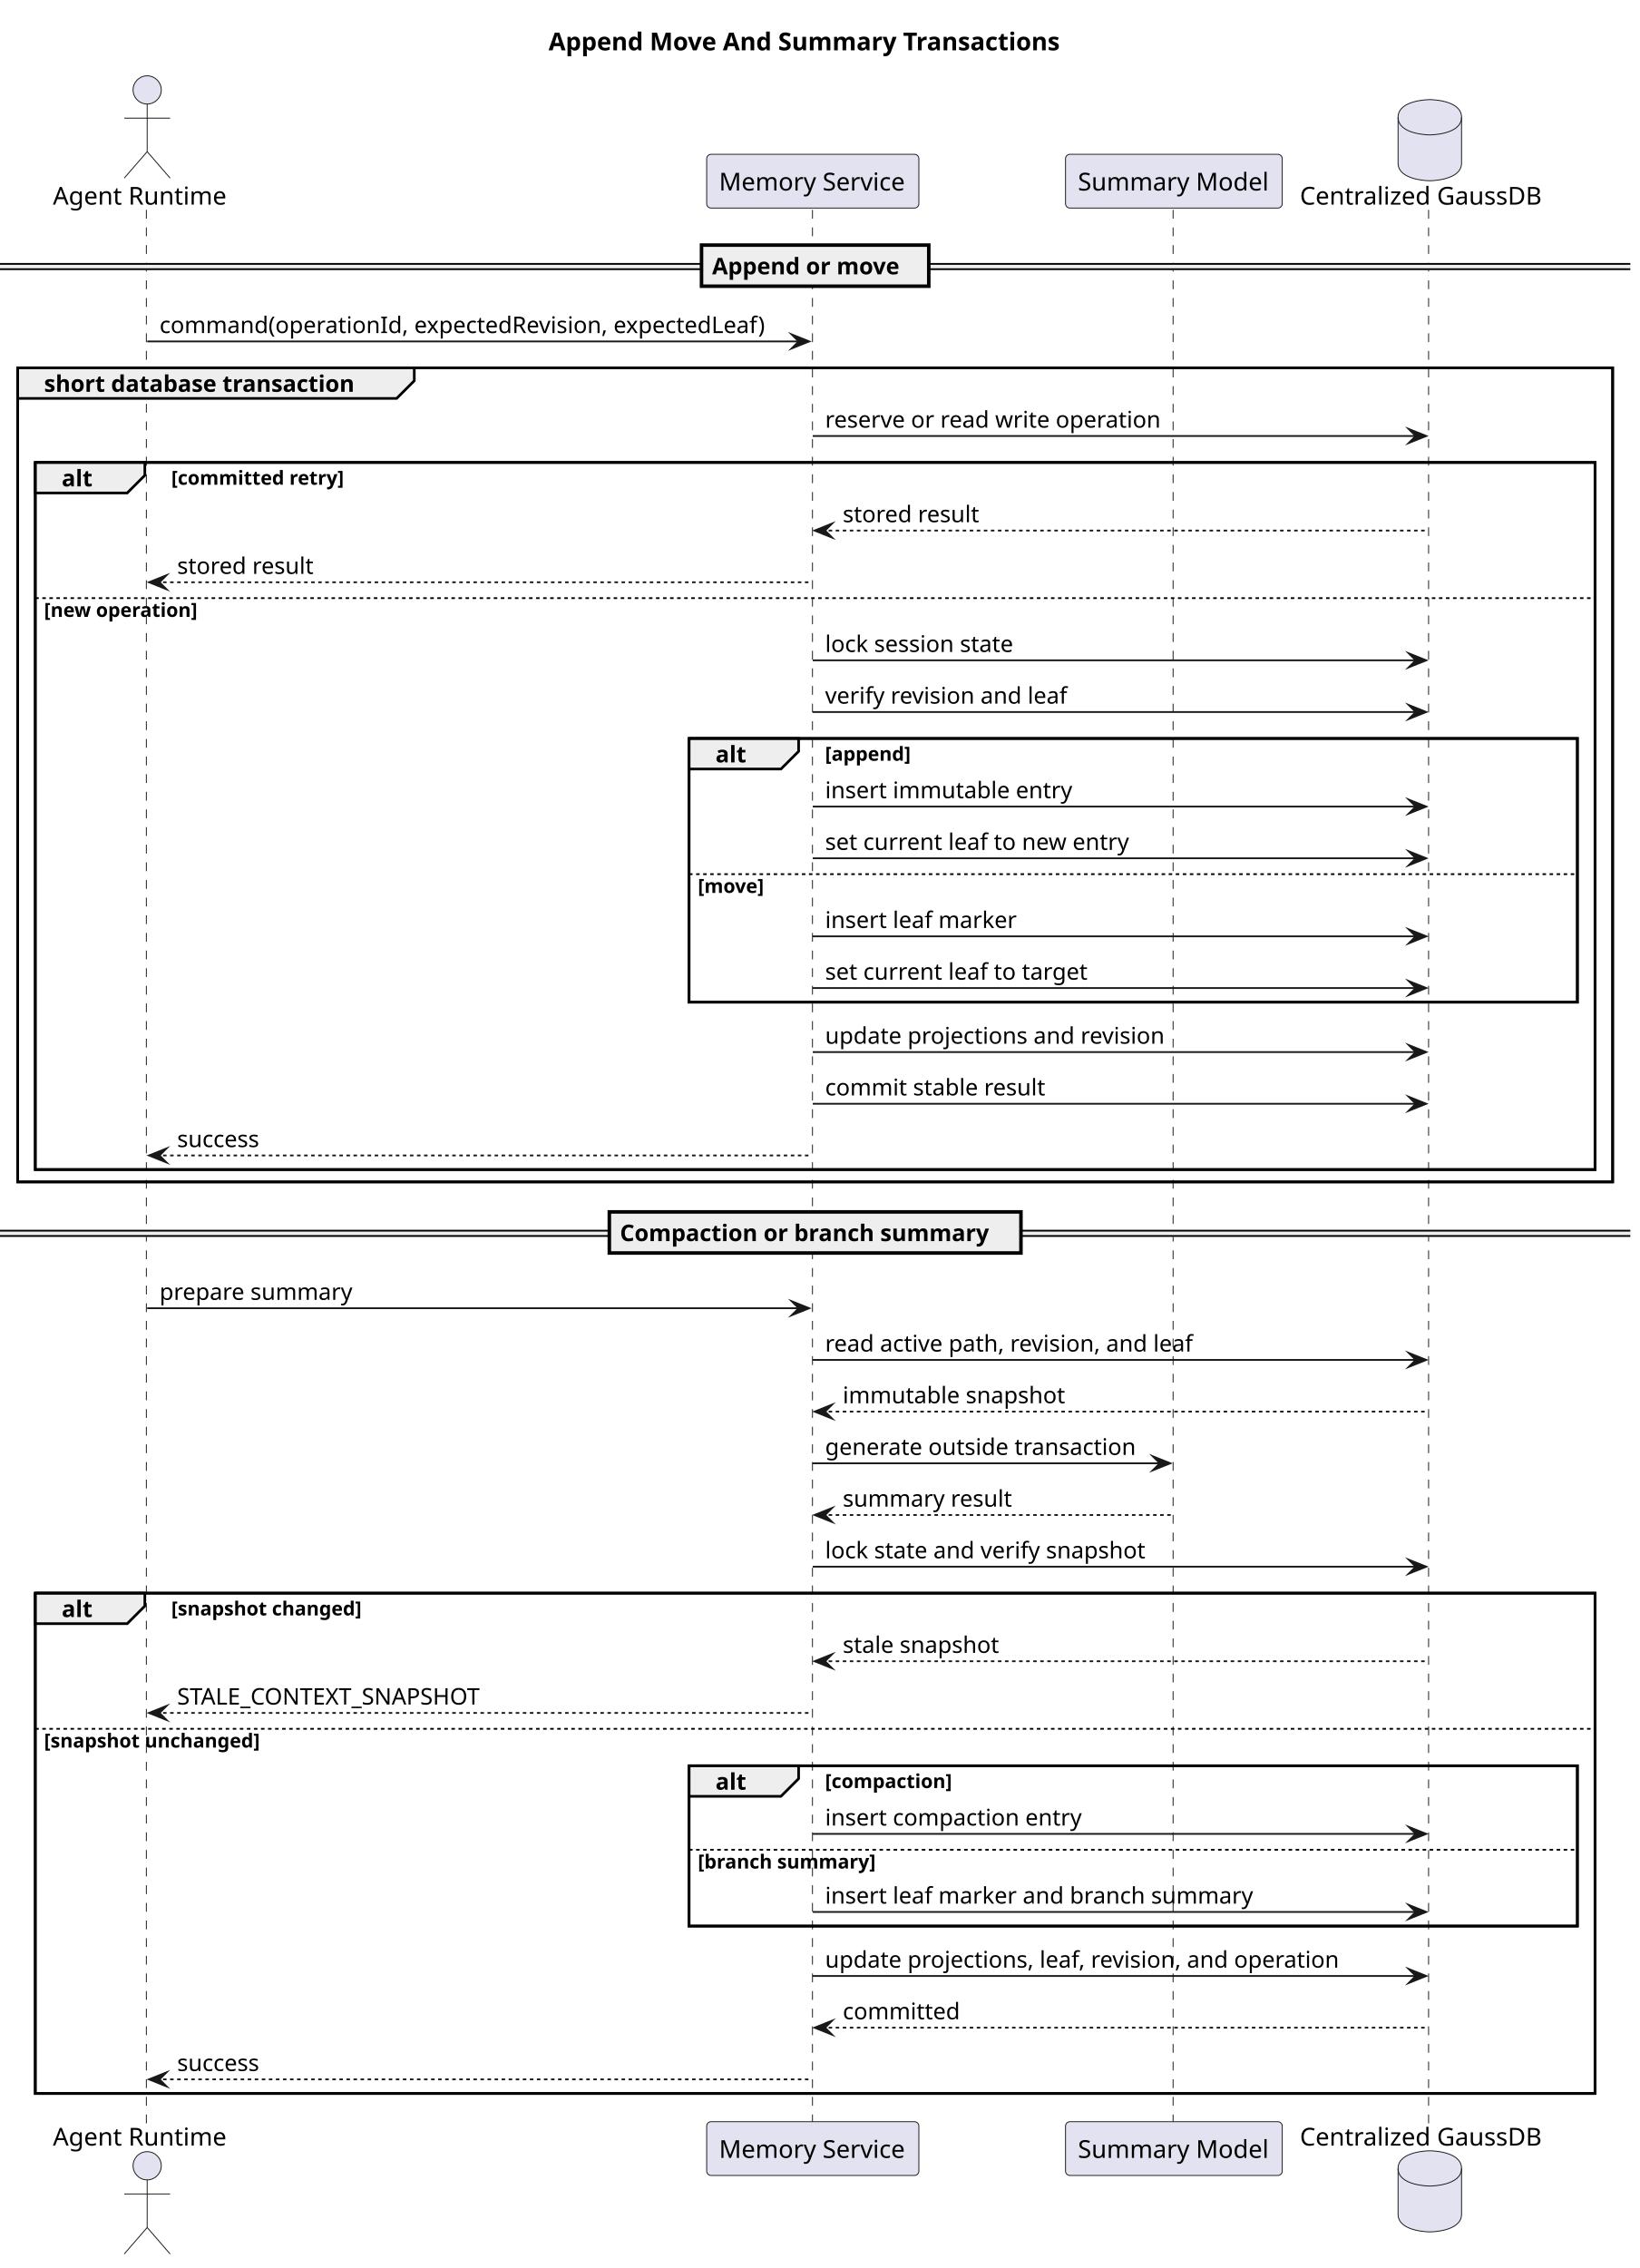
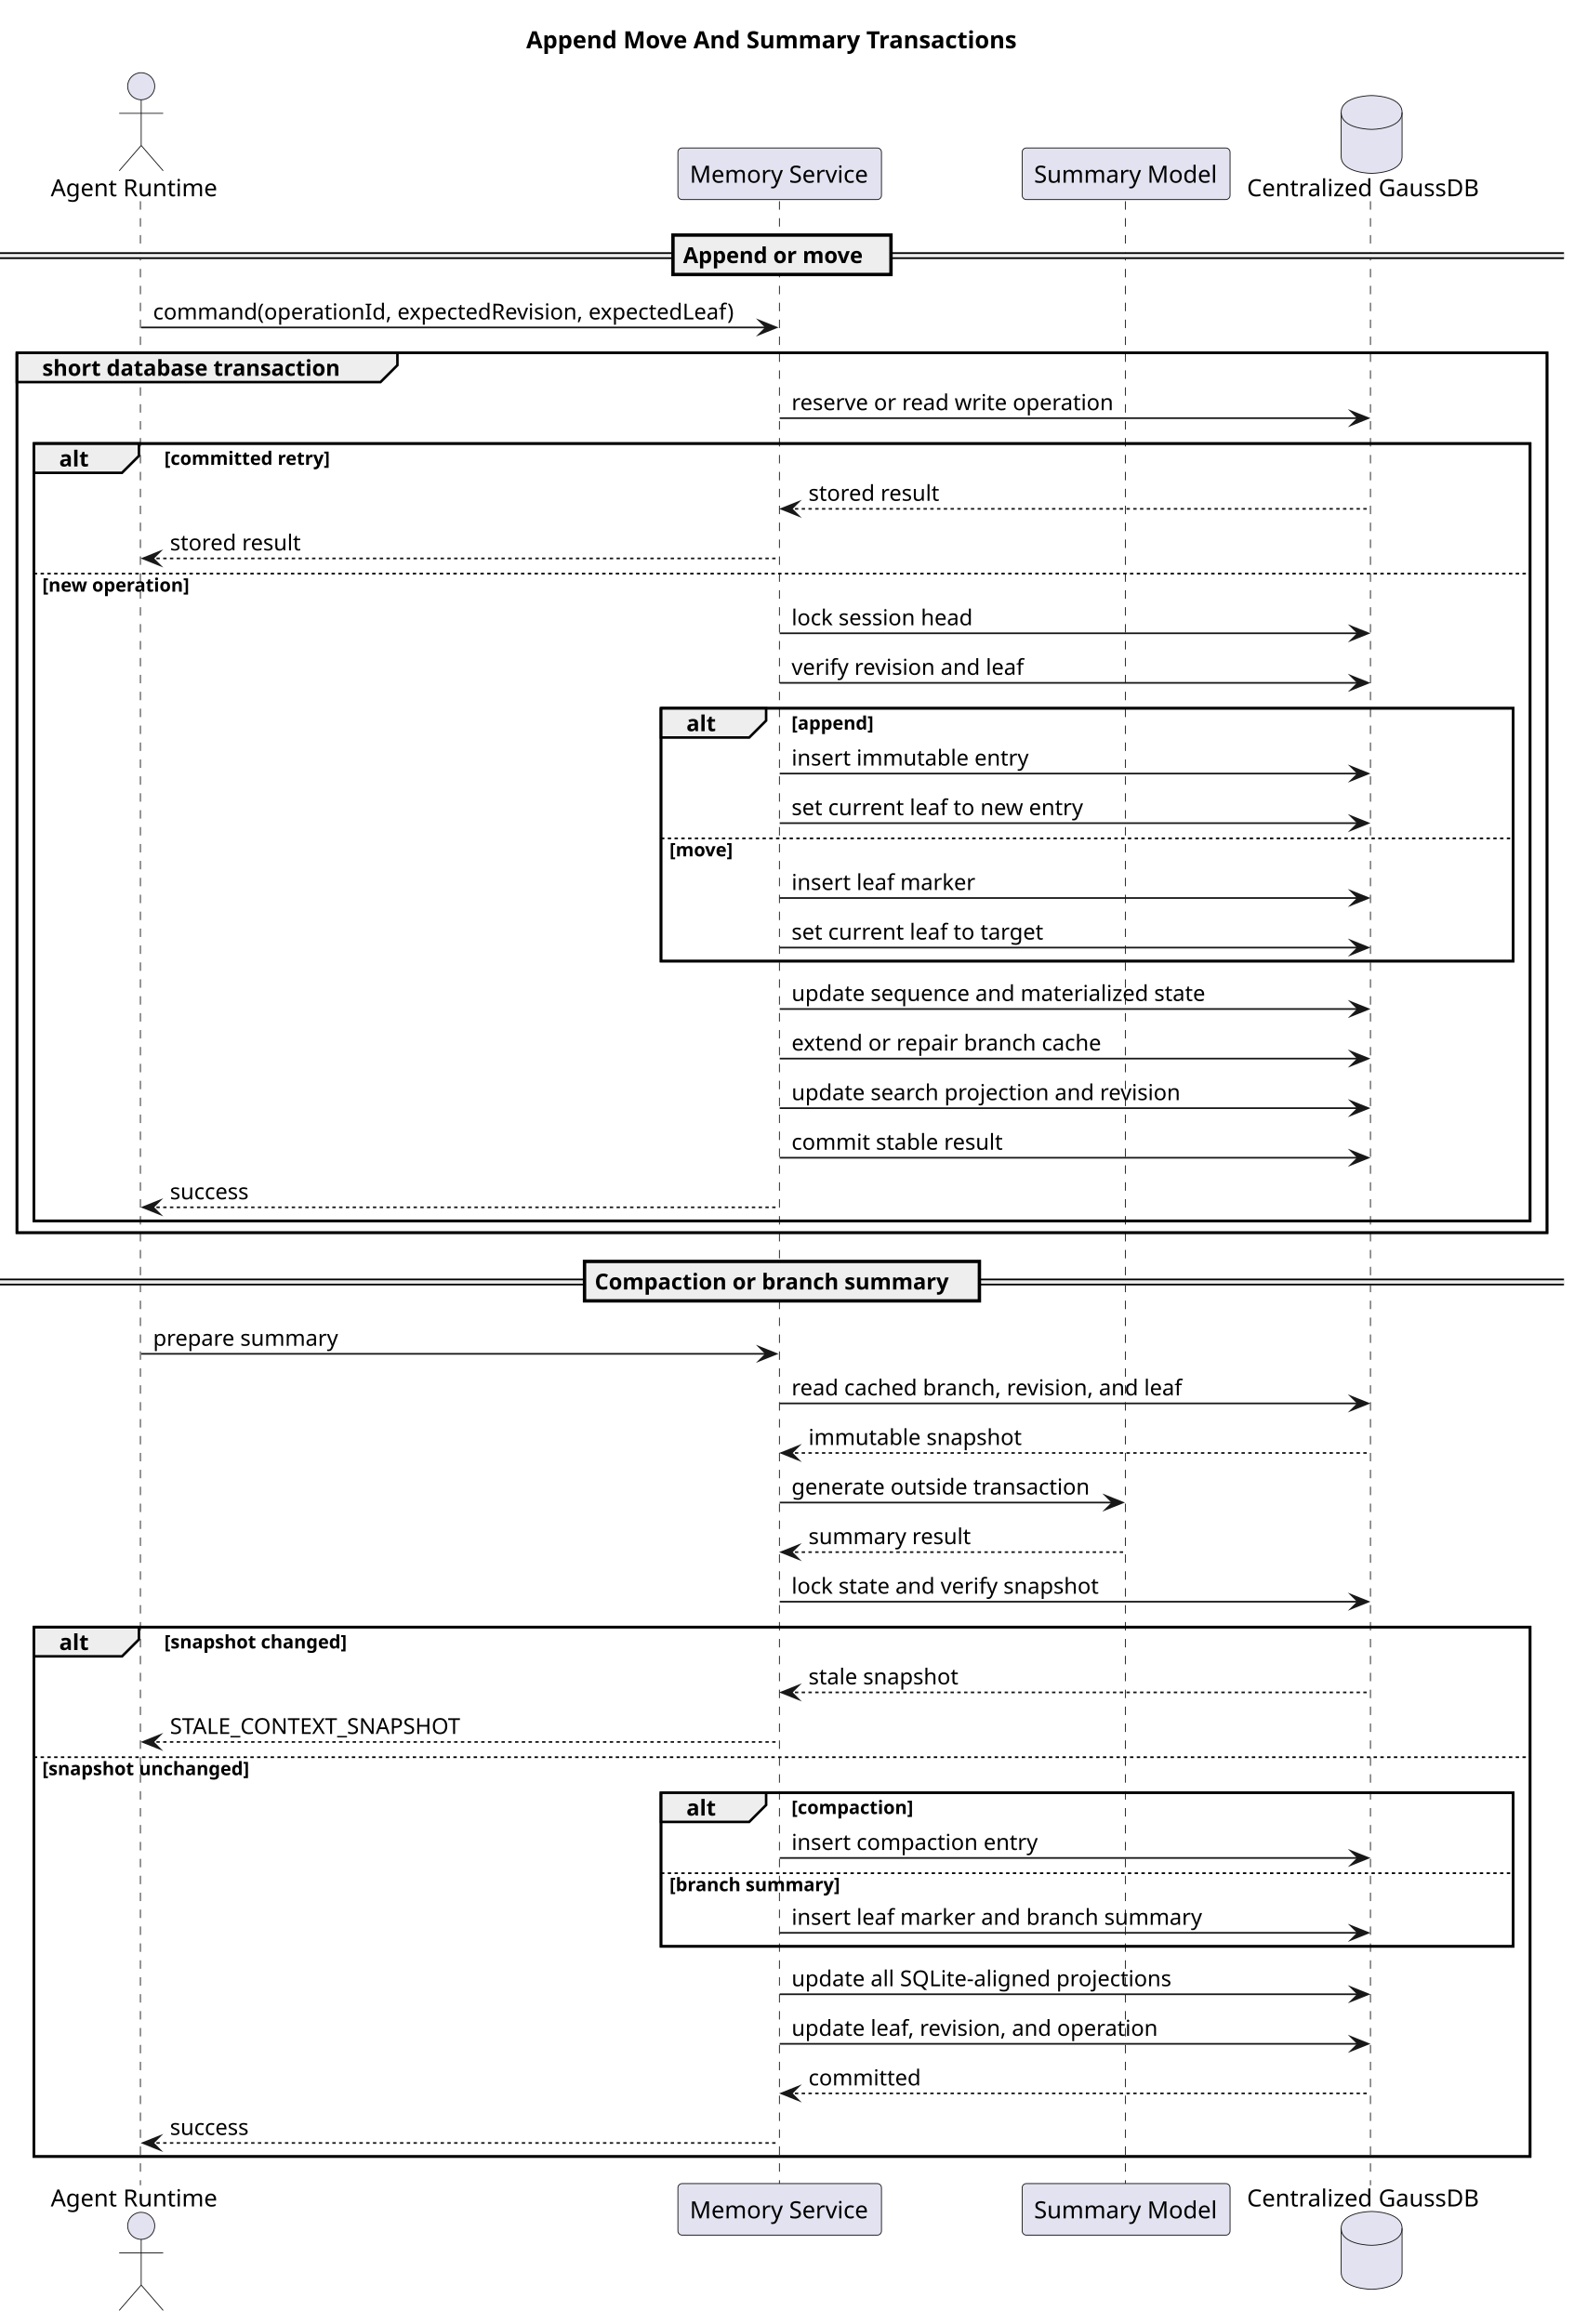
- <svg xmlns="http://www.w3.org/2000/svg" contentStyleType="text/css" data-diagram-type="SEQUENCE" height="1286px" preserveAspectRatio="none" style="width:930px;height:1286px;background:#FFFFFF;" version="1.1" viewBox="0 0 930 1286" width="930px" zoomAndPan="magnify">
+ <svg xmlns="http://www.w3.org/2000/svg" contentStyleType="text/css" data-diagram-type="SEQUENCE" height="1374px" preserveAspectRatio="none" style="width:930px;height:1374px;background:#FFFFFF;" version="1.1" viewBox="0 0 930 1374" width="930px" zoomAndPan="magnify">
  <defs />
  <g>
-     <g class="title" data-source-line="57">
+     <g class="title" data-source-line="67">
      <text fill="#000000" font-family="sans-serif" font-size="14" font-weight="700" lengthAdjust="spacing" textLength="301.356" x="311.085" y="28.535">Append Move And Summary Transactions</text>
    </g>
-     <rect fill="none" height="461.568" style="stroke:#000000;stroke-width:1.5;" width="904.526" x="10" y="208.598" />
-     <rect fill="none" height="400.947" style="stroke:#000000;stroke-width:1.5;" width="884.526" x="20" y="262.219" />
+     <rect fill="none" height="520.189" style="stroke:#000000;stroke-width:1.5;" width="904.526" x="10" y="208.598" />
+     <rect fill="none" height="459.568" style="stroke:#000000;stroke-width:1.5;" width="884.526" x="20" y="262.219" />
    <rect fill="none" height="149.508" style="stroke:#000000;stroke-width:1.5;" width="503.773" x="390.753" y="418.727" />
-     <rect fill="none" height="283.705" style="stroke:#000000;stroke-width:1.5;" width="884.526" x="20" y="903.34" />
-     <rect fill="none" height="90.887" style="stroke:#000000;stroke-width:1.5;" width="503.773" x="390.753" y="1001.227" />
-     <g class="participant-lifeline" data-entity-uid="part1" data-qualified-name="runtime" data-source-line="68" id="part1-lifeline">
-       <g>
-         <rect fill="#000000" fill-opacity="0" height="1085.068" width="8" x="79.463" y="118.977" />
-         <line style="stroke:#181818;stroke-width:0.5;stroke-dasharray:5,5;" x1="83" x2="83" y1="118.977" y2="1204.045" />
-       </g>
-     </g>
-     <g class="participant-lifeline" data-entity-uid="part2" data-qualified-name="memory" data-source-line="69" id="part2-lifeline">
-       <g>
-         <rect fill="#000000" fill-opacity="0" height="1085.068" width="8" x="456.919" y="118.977" />
-         <line style="stroke:#181818;stroke-width:0.5;stroke-dasharray:5,5;" x1="460.753" x2="460.753" y1="118.977" y2="1204.045" />
-       </g>
-     </g>
-     <g class="participant-lifeline" data-entity-uid="part3" data-qualified-name="model" data-source-line="70" id="part3-lifeline">
-       <g>
-         <rect fill="#000000" fill-opacity="0" height="1085.068" width="8" x="661.701" y="118.977" />
-         <line style="stroke:#181818;stroke-width:0.5;stroke-dasharray:5,5;" x1="665.256" x2="665.256" y1="118.977" y2="1204.045" />
-       </g>
-     </g>
-     <g class="participant-lifeline" data-entity-uid="part4" data-qualified-name="db" data-source-line="71" id="part4-lifeline">
-       <g>
-         <rect fill="#000000" fill-opacity="0" height="1085.068" width="8" x="806.836" y="118.977" />
-         <line style="stroke:#181818;stroke-width:0.5;stroke-dasharray:5,5;" x1="810.145" x2="810.145" y1="118.977" y2="1204.045" />
-       </g>
-     </g>
-     <g class="participant participant-head" data-entity-uid="part1" data-qualified-name="runtime" data-source-line="68" id="part1-head">
+     <rect fill="none" height="313.016" style="stroke:#000000;stroke-width:1.5;" width="884.526" x="20" y="961.961" />
+     <rect fill="none" height="90.887" style="stroke:#000000;stroke-width:1.5;" width="503.773" x="390.753" y="1059.848" />
+     <g class="participant-lifeline" data-entity-uid="part1" data-qualified-name="runtime" data-source-line="80" id="part1-lifeline">
+       <g>
+         <rect fill="#000000" fill-opacity="0" height="1173" width="8" x="79.463" y="118.977" />
+         <line style="stroke:#181818;stroke-width:0.5;stroke-dasharray:5,5;" x1="83" x2="83" y1="118.977" y2="1291.977" />
+       </g>
+     </g>
+     <g class="participant-lifeline" data-entity-uid="part2" data-qualified-name="memory" data-source-line="81" id="part2-lifeline">
+       <g>
+         <rect fill="#000000" fill-opacity="0" height="1173" width="8" x="456.919" y="118.977" />
+         <line style="stroke:#181818;stroke-width:0.5;stroke-dasharray:5,5;" x1="460.753" x2="460.753" y1="118.977" y2="1291.977" />
+       </g>
+     </g>
+     <g class="participant-lifeline" data-entity-uid="part3" data-qualified-name="model" data-source-line="82" id="part3-lifeline">
+       <g>
+         <rect fill="#000000" fill-opacity="0" height="1173" width="8" x="661.701" y="118.977" />
+         <line style="stroke:#181818;stroke-width:0.5;stroke-dasharray:5,5;" x1="665.256" x2="665.256" y1="118.977" y2="1291.977" />
+       </g>
+     </g>
+     <g class="participant-lifeline" data-entity-uid="part4" data-qualified-name="db" data-source-line="83" id="part4-lifeline">
+       <g>
+         <rect fill="#000000" fill-opacity="0" height="1173" width="8" x="806.836" y="118.977" />
+         <line style="stroke:#181818;stroke-width:0.5;stroke-dasharray:5,5;" x1="810.145" x2="810.145" y1="118.977" y2="1291.977" />
+       </g>
+     </g>
+     <g class="participant participant-head" data-entity-uid="part1" data-qualified-name="runtime" data-source-line="80" id="part1-head">
      <text fill="#000000" font-family="sans-serif" font-size="14" lengthAdjust="spacing" textLength="100.926" x="30" y="116.023">Agent Runtime</text>
      <ellipse cx="83.463" cy="50.988" fill="#E2E2F0" rx="8" ry="8" style="stroke:#181818;stroke-width:0.5;" />
      <path d="M83.463,58.988 L83.463,85.988 M70.463,66.988 L96.463,66.988 M83.463,85.988 L70.463,100.988 M83.463,85.988 L96.463,100.988" fill="none" style="stroke:#181818;stroke-width:0.5;" />
    </g>
-     <g class="participant participant-tail" data-entity-uid="part1" data-qualified-name="runtime" data-source-line="68" id="part1-tail">
-       <text fill="#000000" font-family="sans-serif" font-size="14" lengthAdjust="spacing" textLength="100.926" x="30" y="1216.58">Agent Runtime</text>
-       <ellipse cx="83.463" cy="1228.033" fill="#E2E2F0" rx="8" ry="8" style="stroke:#181818;stroke-width:0.5;" />
-       <path d="M83.463,1236.033 L83.463,1263.033 M70.463,1244.033 L96.463,1244.033 M83.463,1263.033 L70.463,1278.033 M83.463,1263.033 L96.463,1278.033" fill="none" style="stroke:#181818;stroke-width:0.5;" />
-     </g>
-     <g class="participant participant-head" data-entity-uid="part2" data-qualified-name="memory" data-source-line="69" id="part2-head">
+     <g class="participant participant-tail" data-entity-uid="part1" data-qualified-name="runtime" data-source-line="80" id="part1-tail">
+       <text fill="#000000" font-family="sans-serif" font-size="14" lengthAdjust="spacing" textLength="100.926" x="30" y="1304.512">Agent Runtime</text>
+       <ellipse cx="83.463" cy="1315.965" fill="#E2E2F0" rx="8" ry="8" style="stroke:#181818;stroke-width:0.5;" />
+       <path d="M83.463,1323.965 L83.463,1350.965 M70.463,1331.965 L96.463,1331.965 M83.463,1350.965 L70.463,1365.965 M83.463,1350.965 L96.463,1365.965" fill="none" style="stroke:#181818;stroke-width:0.5;" />
+     </g>
+     <g class="participant participant-head" data-entity-uid="part2" data-qualified-name="memory" data-source-line="81" id="part2-head">
      <rect fill="#E2E2F0" height="30.488" rx="2.5" ry="2.5" style="stroke:#181818;stroke-width:0.5;" width="120.333" x="400.753" y="87.488" />
      <text fill="#000000" font-family="sans-serif" font-size="14" lengthAdjust="spacing" textLength="106.333" x="407.753" y="108.023">Memory Service</text>
    </g>
-     <g class="participant participant-tail" data-entity-uid="part2" data-qualified-name="memory" data-source-line="69" id="part2-tail">
-       <rect fill="#E2E2F0" height="30.488" rx="2.5" ry="2.5" style="stroke:#181818;stroke-width:0.5;" width="120.333" x="400.753" y="1203.045" />
-       <text fill="#000000" font-family="sans-serif" font-size="14" lengthAdjust="spacing" textLength="106.333" x="407.753" y="1223.58">Memory Service</text>
-     </g>
-     <g class="participant participant-head" data-entity-uid="part3" data-qualified-name="model" data-source-line="70" id="part3-head">
+     <g class="participant participant-tail" data-entity-uid="part2" data-qualified-name="memory" data-source-line="81" id="part2-tail">
+       <rect fill="#E2E2F0" height="30.488" rx="2.5" ry="2.5" style="stroke:#181818;stroke-width:0.5;" width="120.333" x="400.753" y="1290.977" />
+       <text fill="#000000" font-family="sans-serif" font-size="14" lengthAdjust="spacing" textLength="106.333" x="407.753" y="1311.512">Memory Service</text>
+     </g>
+     <g class="participant participant-head" data-entity-uid="part3" data-qualified-name="model" data-source-line="82" id="part3-head">
      <rect fill="#E2E2F0" height="30.488" rx="2.5" ry="2.5" style="stroke:#181818;stroke-width:0.5;" width="122.89" x="604.256" y="87.488" />
      <text fill="#000000" font-family="sans-serif" font-size="14" lengthAdjust="spacing" textLength="108.89" x="611.256" y="108.023">Summary Model</text>
    </g>
-     <g class="participant participant-tail" data-entity-uid="part3" data-qualified-name="model" data-source-line="70" id="part3-tail">
-       <rect fill="#E2E2F0" height="30.488" rx="2.5" ry="2.5" style="stroke:#181818;stroke-width:0.5;" width="122.89" x="604.256" y="1203.045" />
-       <text fill="#000000" font-family="sans-serif" font-size="14" lengthAdjust="spacing" textLength="108.89" x="611.256" y="1223.58">Summary Model</text>
-     </g>
-     <g class="participant participant-head" data-entity-uid="part4" data-qualified-name="db" data-source-line="71" id="part4-head">
+     <g class="participant participant-tail" data-entity-uid="part3" data-qualified-name="model" data-source-line="82" id="part3-tail">
+       <rect fill="#E2E2F0" height="30.488" rx="2.5" ry="2.5" style="stroke:#181818;stroke-width:0.5;" width="122.89" x="604.256" y="1290.977" />
+       <text fill="#000000" font-family="sans-serif" font-size="14" lengthAdjust="spacing" textLength="108.89" x="611.256" y="1311.512">Summary Model</text>
+     </g>
+     <g class="participant participant-head" data-entity-uid="part4" data-qualified-name="db" data-source-line="83" id="part4-head">
      <text fill="#000000" font-family="sans-serif" font-size="14" lengthAdjust="spacing" textLength="141.381" x="737.145" y="116.023">Centralized GaussDB</text>
      <path d="M792.836,66.488 C792.836,56.488 810.836,56.488 810.836,56.488 C810.836,56.488 828.836,56.488 828.836,66.488 L828.836,92.488 C828.836,102.488 810.836,102.488 810.836,102.488 C810.836,102.488 792.836,102.488 792.836,92.488 L792.836,66.488" fill="#E2E2F0" style="stroke:#181818;stroke-width:0.5;" />
      <path d="M792.836,66.488 C792.836,76.488 810.836,76.488 810.836,76.488 C810.836,76.488 828.836,76.488 828.836,66.488" fill="none" style="stroke:#181818;stroke-width:0.5;" />
    </g>
-     <g class="participant participant-tail" data-entity-uid="part4" data-qualified-name="db" data-source-line="71" id="part4-tail">
-       <text fill="#000000" font-family="sans-serif" font-size="14" lengthAdjust="spacing" textLength="141.381" x="737.145" y="1216.58">Centralized GaussDB</text>
-       <path d="M792.836,1229.533 C792.836,1219.533 810.836,1219.533 810.836,1219.533 C810.836,1219.533 828.836,1219.533 828.836,1229.533 L828.836,1255.533 C828.836,1265.533 810.836,1265.533 810.836,1265.533 C810.836,1265.533 792.836,1265.533 792.836,1255.533 L792.836,1229.533" fill="#E2E2F0" style="stroke:#181818;stroke-width:0.5;" />
-       <path d="M792.836,1229.533 C792.836,1239.533 810.836,1239.533 810.836,1239.533 C810.836,1239.533 828.836,1239.533 828.836,1229.533" fill="none" style="stroke:#181818;stroke-width:0.5;" />
+     <g class="participant participant-tail" data-entity-uid="part4" data-qualified-name="db" data-source-line="83" id="part4-tail">
+       <text fill="#000000" font-family="sans-serif" font-size="14" lengthAdjust="spacing" textLength="141.381" x="737.145" y="1304.512">Centralized GaussDB</text>
+       <path d="M792.836,1317.465 C792.836,1307.465 810.836,1307.465 810.836,1307.465 C810.836,1307.465 828.836,1307.465 828.836,1317.465 L828.836,1343.465 C828.836,1353.465 810.836,1353.465 810.836,1353.465 C810.836,1353.465 792.836,1353.465 792.836,1343.465 L792.836,1317.465" fill="#E2E2F0" style="stroke:#181818;stroke-width:0.5;" />
+       <path d="M792.836,1317.465 C792.836,1327.465 810.836,1327.465 810.836,1327.465 C810.836,1327.465 828.836,1327.465 828.836,1317.465" fill="none" style="stroke:#181818;stroke-width:0.5;" />
    </g>
    <rect fill="#EEEEEE" height="3" style="stroke:#EEEEEE;stroke-width:1;" width="924.526" x="0" y="149.632" />
    <line style="stroke:#000000;stroke-width:1;" x1="0" x2="924.526" y1="149.632" y2="149.632" />
    <line style="stroke:#000000;stroke-width:1;" x1="0" x2="924.526" y1="152.632" y2="152.632" />
    <rect fill="#EEEEEE" height="23.311" style="stroke:#000000;stroke-width:2;" width="128.874" x="397.826" y="138.977" />
    <text fill="#000000" font-family="sans-serif" font-size="13" font-weight="700" lengthAdjust="spacing" textLength="110.589" x="403.826" y="155.545">Append or move</text>
-     <g class="message" data-entity-1="part1" data-entity-2="part2" data-source-line="74" id="msg1">
+     <g class="message" data-entity-1="part1" data-entity-2="part2" data-source-line="86" id="msg1">
      <polygon fill="#181818" points="448.919,189.598,458.919,193.598,448.919,197.598,452.919,193.598" style="stroke:#181818;stroke-width:1;stroke-linejoin:miter;stroke-miterlimit:10;" />
      <line style="stroke:#181818;stroke-width:1;" x1="83.463" x2="454.919" y1="193.598" y2="193.598" />
      <text fill="#000000" font-family="sans-serif" font-size="13" lengthAdjust="spacing" textLength="353.457" x="90.463" y="188.856">command(operationId, expectedRevision, expectedLeaf)</text>
    </g>
    <path d="M10,208.598 L234.937,208.598 L234.937,215.908 L224.937,225.908 L10,225.908 L10,208.598" fill="#EEEEEE" style="stroke:#000000;stroke-width:1.5;" />
-     <rect fill="none" height="461.568" style="stroke:#000000;stroke-width:1.5;" width="904.526" x="10" y="208.598" />
+     <rect fill="none" height="520.189" style="stroke:#000000;stroke-width:1.5;" width="904.526" x="10" y="208.598" />
    <text fill="#000000" font-family="sans-serif" font-size="13" font-weight="700" lengthAdjust="spacing" textLength="179.937" x="25" y="222.166">short database transaction</text>
-     <g class="message" data-entity-1="part2" data-entity-2="part4" data-source-line="76" id="msg2">
+     <g class="message" data-entity-1="part2" data-entity-2="part4" data-source-line="88" id="msg2">
      <polygon fill="#181818" points="798.836,243.219,808.836,247.219,798.836,251.219,802.836,247.219" style="stroke:#181818;stroke-width:1;stroke-linejoin:miter;stroke-miterlimit:10;" />
      <line style="stroke:#181818;stroke-width:1;" x1="460.919" x2="804.836" y1="247.219" y2="247.219" />
      <text fill="#000000" font-family="sans-serif" font-size="13" lengthAdjust="spacing" textLength="195.184" x="467.919" y="242.477">reserve or read write operation</text>
    </g>
    <path d="M20,262.219 L82.139,262.219 L82.139,269.529 L72.139,279.529 L20,279.529 L20,262.219" fill="#EEEEEE" style="stroke:#000000;stroke-width:1.5;" />
-     <rect fill="none" height="400.947" style="stroke:#000000;stroke-width:1.5;" width="884.526" x="20" y="262.219" />
+     <rect fill="none" height="459.568" style="stroke:#000000;stroke-width:1.5;" width="884.526" x="20" y="262.219" />
    <text fill="#000000" font-family="sans-serif" font-size="13" font-weight="700" lengthAdjust="spacing" textLength="17.139" x="35" y="275.787">alt</text>
    <text fill="#000000" font-family="sans-serif" font-size="11" font-weight="700" lengthAdjust="spacing" textLength="99.537" x="97.139" y="274.853">[committed retry]</text>
-     <g class="message" data-entity-1="part4" data-entity-2="part2" data-source-line="78" id="msg3">
+     <g class="message" data-entity-1="part4" data-entity-2="part2" data-source-line="90" id="msg3">
      <polygon fill="#181818" points="471.919,296.84,461.919,300.84,471.919,304.84,467.919,300.84" style="stroke:#181818;stroke-width:1;stroke-linejoin:miter;stroke-miterlimit:10;" />
      <line style="stroke:#181818;stroke-width:1;stroke-dasharray:2,2;" x1="465.919" x2="809.836" y1="300.84" y2="300.84" />
      <text fill="#000000" font-family="sans-serif" font-size="13" lengthAdjust="spacing" textLength="80.209" x="477.919" y="296.098">stored result</text>
    </g>
-     <g class="message" data-entity-1="part2" data-entity-2="part1" data-source-line="79" id="msg4">
+     <g class="message" data-entity-1="part2" data-entity-2="part1" data-source-line="91" id="msg4">
      <polygon fill="#181818" points="94.463,326.15,84.463,330.15,94.463,334.15,90.463,330.15" style="stroke:#181818;stroke-width:1;stroke-linejoin:miter;stroke-miterlimit:10;" />
      <line style="stroke:#181818;stroke-width:1;stroke-dasharray:2,2;" x1="88.463" x2="459.919" y1="330.15" y2="330.15" />
      <text fill="#000000" font-family="sans-serif" font-size="13" lengthAdjust="spacing" textLength="80.209" x="100.463" y="325.408">stored result</text>
    </g>
    <line style="stroke:#000000;stroke-width:1;stroke-dasharray:2,2;" x1="20" x2="904.526" y1="339.15" y2="339.15" />
    <text fill="#000000" font-family="sans-serif" font-size="11" font-weight="700" lengthAdjust="spacing" textLength="89.45" x="25" y="349.785">[new operation]</text>
-     <g class="message" data-entity-1="part2" data-entity-2="part4" data-source-line="81" id="msg5">
+     <g class="message" data-entity-1="part2" data-entity-2="part4" data-source-line="93" id="msg5">
      <polygon fill="#181818" points="798.836,370.416,808.836,374.416,798.836,378.416,802.836,374.416" style="stroke:#181818;stroke-width:1;stroke-linejoin:miter;stroke-miterlimit:10;" />
      <line style="stroke:#181818;stroke-width:1;" x1="460.919" x2="804.836" y1="374.416" y2="374.416" />
-       <text fill="#000000" font-family="sans-serif" font-size="13" lengthAdjust="spacing" textLength="111.935" x="467.919" y="369.674">lock session state</text>
-     </g>
-     <g class="message" data-entity-1="part2" data-entity-2="part4" data-source-line="82" id="msg6">
+       <text fill="#000000" font-family="sans-serif" font-size="13" lengthAdjust="spacing" textLength="111.833" x="467.919" y="369.674">lock session head</text>
+     </g>
+     <g class="message" data-entity-1="part2" data-entity-2="part4" data-source-line="94" id="msg6">
      <polygon fill="#181818" points="798.836,399.727,808.836,403.727,798.836,407.727,802.836,403.727" style="stroke:#181818;stroke-width:1;stroke-linejoin:miter;stroke-miterlimit:10;" />
      <line style="stroke:#181818;stroke-width:1;" x1="460.919" x2="804.836" y1="403.727" y2="403.727" />
      <text fill="#000000" font-family="sans-serif" font-size="13" lengthAdjust="spacing" textLength="142.835" x="467.919" y="398.984">verify revision and leaf</text>
    </g>
    <path d="M390.753,418.727 L452.892,418.727 L452.892,426.037 L442.892,436.037 L390.753,436.037 L390.753,418.727" fill="#EEEEEE" style="stroke:#000000;stroke-width:1.5;" />
    <rect fill="none" height="149.508" style="stroke:#000000;stroke-width:1.5;" width="503.773" x="390.753" y="418.727" />
    <text fill="#000000" font-family="sans-serif" font-size="13" font-weight="700" lengthAdjust="spacing" textLength="17.139" x="405.753" y="432.295">alt</text>
    <text fill="#000000" font-family="sans-serif" font-size="11" font-weight="700" lengthAdjust="spacing" textLength="50.155" x="467.892" y="431.361">[append]</text>
-     <g class="message" data-entity-1="part2" data-entity-2="part4" data-source-line="84" id="msg7">
+     <g class="message" data-entity-1="part2" data-entity-2="part4" data-source-line="96" id="msg7">
      <polygon fill="#181818" points="798.836,453.348,808.836,457.348,798.836,461.348,802.836,457.348" style="stroke:#181818;stroke-width:1;stroke-linejoin:miter;stroke-miterlimit:10;" />
      <line style="stroke:#181818;stroke-width:1;" x1="460.919" x2="804.836" y1="457.348" y2="457.348" />
      <text fill="#000000" font-family="sans-serif" font-size="13" lengthAdjust="spacing" textLength="143.711" x="467.919" y="452.606">insert immutable entry</text>
    </g>
-     <g class="message" data-entity-1="part2" data-entity-2="part4" data-source-line="85" id="msg8">
+     <g class="message" data-entity-1="part2" data-entity-2="part4" data-source-line="97" id="msg8">
      <polygon fill="#181818" points="798.836,482.658,808.836,486.658,798.836,490.658,802.836,486.658" style="stroke:#181818;stroke-width:1;stroke-linejoin:miter;stroke-miterlimit:10;" />
      <line style="stroke:#181818;stroke-width:1;" x1="460.919" x2="804.836" y1="486.658" y2="486.658" />
      <text fill="#000000" font-family="sans-serif" font-size="13" lengthAdjust="spacing" textLength="178.255" x="467.919" y="481.916">set current leaf to new entry</text>
    </g>
    <line style="stroke:#000000;stroke-width:1;stroke-dasharray:2,2;" x1="390.753" x2="894.526" y1="495.658" y2="495.658" />
    <text fill="#000000" font-family="sans-serif" font-size="11" font-weight="700" lengthAdjust="spacing" textLength="38.817" x="395.753" y="506.293">[move]</text>
-     <g class="message" data-entity-1="part2" data-entity-2="part4" data-source-line="87" id="msg9">
+     <g class="message" data-entity-1="part2" data-entity-2="part4" data-source-line="99" id="msg9">
      <polygon fill="#181818" points="798.836,526.924,808.836,530.924,798.836,534.924,802.836,530.924" style="stroke:#181818;stroke-width:1;stroke-linejoin:miter;stroke-miterlimit:10;" />
      <line style="stroke:#181818;stroke-width:1;" x1="460.919" x2="804.836" y1="530.924" y2="530.924" />
      <text fill="#000000" font-family="sans-serif" font-size="13" lengthAdjust="spacing" textLength="111.858" x="467.919" y="526.182">insert leaf marker</text>
    </g>
-     <g class="message" data-entity-1="part2" data-entity-2="part4" data-source-line="88" id="msg10">
+     <g class="message" data-entity-1="part2" data-entity-2="part4" data-source-line="100" id="msg10">
      <polygon fill="#181818" points="798.836,556.234,808.836,560.234,798.836,564.234,802.836,560.234" style="stroke:#181818;stroke-width:1;stroke-linejoin:miter;stroke-miterlimit:10;" />
      <line style="stroke:#181818;stroke-width:1;" x1="460.919" x2="804.836" y1="560.234" y2="560.234" />
      <text fill="#000000" font-family="sans-serif" font-size="13" lengthAdjust="spacing" textLength="154.102" x="467.919" y="555.492">set current leaf to target</text>
    </g>
-     <g class="message" data-entity-1="part2" data-entity-2="part4" data-source-line="90" id="msg11">
+     <g class="message" data-entity-1="part2" data-entity-2="part4" data-source-line="102" id="msg11">
      <polygon fill="#181818" points="798.836,592.545,808.836,596.545,798.836,600.545,802.836,596.545" style="stroke:#181818;stroke-width:1;stroke-linejoin:miter;stroke-miterlimit:10;" />
      <line style="stroke:#181818;stroke-width:1;" x1="460.919" x2="804.836" y1="596.545" y2="596.545" />
-       <text fill="#000000" font-family="sans-serif" font-size="13" lengthAdjust="spacing" textLength="199.615" x="467.919" y="591.803">update projections and revision</text>
-     </g>
-     <g class="message" data-entity-1="part2" data-entity-2="part4" data-source-line="91" id="msg12">
+       <text fill="#000000" font-family="sans-serif" font-size="13" lengthAdjust="spacing" textLength="251.773" x="467.919" y="591.803">update sequence and materialized state</text>
+     </g>
+     <g class="message" data-entity-1="part2" data-entity-2="part4" data-source-line="103" id="msg12">
      <polygon fill="#181818" points="798.836,621.856,808.836,625.856,798.836,629.856,802.836,625.856" style="stroke:#181818;stroke-width:1;stroke-linejoin:miter;stroke-miterlimit:10;" />
      <line style="stroke:#181818;stroke-width:1;" x1="460.919" x2="804.836" y1="625.856" y2="625.856" />
-       <text fill="#000000" font-family="sans-serif" font-size="13" lengthAdjust="spacing" textLength="129.492" x="467.919" y="621.113">commit stable result</text>
-     </g>
-     <g class="message" data-entity-1="part2" data-entity-2="part1" data-source-line="92" id="msg13">
-       <polygon fill="#181818" points="94.463,651.166,84.463,655.166,94.463,659.166,90.463,655.166" style="stroke:#181818;stroke-width:1;stroke-linejoin:miter;stroke-miterlimit:10;" />
-       <line style="stroke:#181818;stroke-width:1;stroke-dasharray:2,2;" x1="88.463" x2="459.919" y1="655.166" y2="655.166" />
-       <text fill="#000000" font-family="sans-serif" font-size="13" lengthAdjust="spacing" textLength="48.509" x="100.463" y="650.424">success</text>
-     </g>
-     <rect fill="#EEEEEE" height="3" style="stroke:#EEEEEE;stroke-width:1;" width="924.526" x="0" y="697.821" />
-     <line style="stroke:#000000;stroke-width:1;" x1="0" x2="924.526" y1="697.821" y2="697.821" />
-     <line style="stroke:#000000;stroke-width:1;" x1="0" x2="924.526" y1="700.821" y2="700.821" />
-     <rect fill="#EEEEEE" height="23.311" style="stroke:#000000;stroke-width:2;" width="233.426" x="345.55" y="687.166" />
-     <text fill="#000000" font-family="sans-serif" font-size="13" font-weight="700" lengthAdjust="spacing" textLength="215.141" x="351.55" y="703.734">Compaction or branch summary</text>
-     <g class="message" data-entity-1="part1" data-entity-2="part2" data-source-line="97" id="msg14">
-       <polygon fill="#181818" points="448.919,737.787,458.919,741.787,448.919,745.787,452.919,741.787" style="stroke:#181818;stroke-width:1;stroke-linejoin:miter;stroke-miterlimit:10;" />
-       <line style="stroke:#181818;stroke-width:1;" x1="83.463" x2="454.919" y1="741.787" y2="741.787" />
-       <text fill="#000000" font-family="sans-serif" font-size="13" lengthAdjust="spacing" textLength="111.04" x="90.463" y="737.045">prepare summary</text>
-     </g>
-     <g class="message" data-entity-1="part2" data-entity-2="part4" data-source-line="98" id="msg15">
-       <polygon fill="#181818" points="798.836,767.098,808.836,771.098,798.836,775.098,802.836,771.098" style="stroke:#181818;stroke-width:1;stroke-linejoin:miter;stroke-miterlimit:10;" />
-       <line style="stroke:#181818;stroke-width:1;" x1="460.919" x2="804.836" y1="771.098" y2="771.098" />
-       <text fill="#000000" font-family="sans-serif" font-size="13" lengthAdjust="spacing" textLength="217.312" x="467.919" y="766.356">read active path, revision, and leaf</text>
-     </g>
-     <g class="message" data-entity-1="part4" data-entity-2="part2" data-source-line="99" id="msg16">
-       <polygon fill="#181818" points="471.919,796.408,461.919,800.408,471.919,804.408,467.919,800.408" style="stroke:#181818;stroke-width:1;stroke-linejoin:miter;stroke-miterlimit:10;" />
-       <line style="stroke:#181818;stroke-width:1;stroke-dasharray:2,2;" x1="465.919" x2="809.836" y1="800.408" y2="800.408" />
-       <text fill="#000000" font-family="sans-serif" font-size="13" lengthAdjust="spacing" textLength="129.035" x="477.919" y="795.666">immutable snapshot</text>
-     </g>
-     <g class="message" data-entity-1="part2" data-entity-2="part3" data-source-line="100" id="msg17">
-       <polygon fill="#181818" points="653.701,825.719,663.701,829.719,653.701,833.719,657.701,829.719" style="stroke:#181818;stroke-width:1;stroke-linejoin:miter;stroke-miterlimit:10;" />
-       <line style="stroke:#181818;stroke-width:1;" x1="460.919" x2="659.701" y1="829.719" y2="829.719" />
-       <text fill="#000000" font-family="sans-serif" font-size="13" lengthAdjust="spacing" textLength="180.781" x="467.919" y="824.977">generate outside transaction</text>
-     </g>
-     <g class="message" data-entity-1="part3" data-entity-2="part2" data-source-line="101" id="msg18">
+       <text fill="#000000" font-family="sans-serif" font-size="13" lengthAdjust="spacing" textLength="189.611" x="467.919" y="621.113">extend or repair branch cache</text>
+     </g>
+     <g class="message" data-entity-1="part2" data-entity-2="part4" data-source-line="104" id="msg13">
+       <polygon fill="#181818" points="798.836,651.166,808.836,655.166,798.836,659.166,802.836,655.166" style="stroke:#181818;stroke-width:1;stroke-linejoin:miter;stroke-miterlimit:10;" />
+       <line style="stroke:#181818;stroke-width:1;" x1="460.919" x2="804.836" y1="655.166" y2="655.166" />
+       <text fill="#000000" font-family="sans-serif" font-size="13" lengthAdjust="spacing" textLength="238.196" x="467.919" y="650.424">update search projection and revision</text>
+     </g>
+     <g class="message" data-entity-1="part2" data-entity-2="part4" data-source-line="105" id="msg14">
+       <polygon fill="#181818" points="798.836,680.477,808.836,684.477,798.836,688.477,802.836,684.477" style="stroke:#181818;stroke-width:1;stroke-linejoin:miter;stroke-miterlimit:10;" />
+       <line style="stroke:#181818;stroke-width:1;" x1="460.919" x2="804.836" y1="684.477" y2="684.477" />
+       <text fill="#000000" font-family="sans-serif" font-size="13" lengthAdjust="spacing" textLength="129.492" x="467.919" y="679.734">commit stable result</text>
+     </g>
+     <g class="message" data-entity-1="part2" data-entity-2="part1" data-source-line="106" id="msg15">
+       <polygon fill="#181818" points="94.463,709.787,84.463,713.787,94.463,717.787,90.463,713.787" style="stroke:#181818;stroke-width:1;stroke-linejoin:miter;stroke-miterlimit:10;" />
+       <line style="stroke:#181818;stroke-width:1;stroke-dasharray:2,2;" x1="88.463" x2="459.919" y1="713.787" y2="713.787" />
+       <text fill="#000000" font-family="sans-serif" font-size="13" lengthAdjust="spacing" textLength="48.509" x="100.463" y="709.045">success</text>
+     </g>
+     <rect fill="#EEEEEE" height="3" style="stroke:#EEEEEE;stroke-width:1;" width="924.526" x="0" y="756.442" />
+     <line style="stroke:#000000;stroke-width:1;" x1="0" x2="924.526" y1="756.442" y2="756.442" />
+     <line style="stroke:#000000;stroke-width:1;" x1="0" x2="924.526" y1="759.442" y2="759.442" />
+     <rect fill="#EEEEEE" height="23.311" style="stroke:#000000;stroke-width:2;" width="233.426" x="345.55" y="745.787" />
+     <text fill="#000000" font-family="sans-serif" font-size="13" font-weight="700" lengthAdjust="spacing" textLength="215.141" x="351.55" y="762.356">Compaction or branch summary</text>
+     <g class="message" data-entity-1="part1" data-entity-2="part2" data-source-line="111" id="msg16">
+       <polygon fill="#181818" points="448.919,796.408,458.919,800.408,448.919,804.408,452.919,800.408" style="stroke:#181818;stroke-width:1;stroke-linejoin:miter;stroke-miterlimit:10;" />
+       <line style="stroke:#181818;stroke-width:1;" x1="83.463" x2="454.919" y1="800.408" y2="800.408" />
+       <text fill="#000000" font-family="sans-serif" font-size="13" lengthAdjust="spacing" textLength="111.04" x="90.463" y="795.666">prepare summary</text>
+     </g>
+     <g class="message" data-entity-1="part2" data-entity-2="part4" data-source-line="112" id="msg17">
+       <polygon fill="#181818" points="798.836,825.719,808.836,829.719,798.836,833.719,802.836,829.719" style="stroke:#181818;stroke-width:1;stroke-linejoin:miter;stroke-miterlimit:10;" />
+       <line style="stroke:#181818;stroke-width:1;" x1="460.919" x2="804.836" y1="829.719" y2="829.719" />
+       <text fill="#000000" font-family="sans-serif" font-size="13" lengthAdjust="spacing" textLength="240.056" x="467.919" y="824.977">read cached branch, revision, and leaf</text>
+     </g>
+     <g class="message" data-entity-1="part4" data-entity-2="part2" data-source-line="113" id="msg18">
      <polygon fill="#181818" points="471.919,855.029,461.919,859.029,471.919,863.029,467.919,859.029" style="stroke:#181818;stroke-width:1;stroke-linejoin:miter;stroke-miterlimit:10;" />
-       <line style="stroke:#181818;stroke-width:1;stroke-dasharray:2,2;" x1="465.919" x2="664.701" y1="859.029" y2="859.029" />
-       <text fill="#000000" font-family="sans-serif" font-size="13" lengthAdjust="spacing" textLength="98.249" x="477.919" y="854.287">summary result</text>
-     </g>
-     <g class="message" data-entity-1="part2" data-entity-2="part4" data-source-line="102" id="msg19">
-       <polygon fill="#181818" points="798.836,884.34,808.836,888.34,798.836,892.34,802.836,888.34" style="stroke:#181818;stroke-width:1;stroke-linejoin:miter;stroke-miterlimit:10;" />
-       <line style="stroke:#181818;stroke-width:1;" x1="460.919" x2="804.836" y1="888.34" y2="888.34" />
-       <text fill="#000000" font-family="sans-serif" font-size="13" lengthAdjust="spacing" textLength="188.875" x="467.919" y="883.598">lock state and verify snapshot</text>
-     </g>
-     <path d="M20,903.34 L82.139,903.34 L82.139,910.65 L72.139,920.65 L20,920.65 L20,903.34" fill="#EEEEEE" style="stroke:#000000;stroke-width:1.5;" />
-     <rect fill="none" height="283.705" style="stroke:#000000;stroke-width:1.5;" width="884.526" x="20" y="903.34" />
-     <text fill="#000000" font-family="sans-serif" font-size="13" font-weight="700" lengthAdjust="spacing" textLength="17.139" x="35" y="916.908">alt</text>
-     <text fill="#000000" font-family="sans-serif" font-size="11" font-weight="700" lengthAdjust="spacing" textLength="111.665" x="97.139" y="915.975">[snapshot changed]</text>
-     <g class="message" data-entity-1="part4" data-entity-2="part2" data-source-line="104" id="msg20">
-       <polygon fill="#181818" points="471.919,937.961,461.919,941.961,471.919,945.961,467.919,941.961" style="stroke:#181818;stroke-width:1;stroke-linejoin:miter;stroke-miterlimit:10;" />
-       <line style="stroke:#181818;stroke-width:1;stroke-dasharray:2,2;" x1="465.919" x2="809.836" y1="941.961" y2="941.961" />
-       <text fill="#000000" font-family="sans-serif" font-size="13" lengthAdjust="spacing" textLength="91.381" x="477.919" y="937.219">stale snapshot</text>
-     </g>
-     <g class="message" data-entity-1="part2" data-entity-2="part1" data-source-line="105" id="msg21">
-       <polygon fill="#181818" points="94.463,967.271,84.463,971.271,94.463,975.271,90.463,971.271" style="stroke:#181818;stroke-width:1;stroke-linejoin:miter;stroke-miterlimit:10;" />
-       <line style="stroke:#181818;stroke-width:1;stroke-dasharray:2,2;" x1="88.463" x2="459.919" y1="971.271" y2="971.271" />
-       <text fill="#000000" font-family="sans-serif" font-size="13" lengthAdjust="spacing" textLength="179.125" x="100.463" y="966.529">STALE_CONTEXT_SNAPSHOT</text>
-     </g>
-     <line style="stroke:#000000;stroke-width:1;stroke-dasharray:2,2;" x1="20" x2="904.526" y1="980.271" y2="980.271" />
-     <text fill="#000000" font-family="sans-serif" font-size="11" font-weight="700" lengthAdjust="spacing" textLength="126.113" x="25" y="990.906">[snapshot unchanged]</text>
-     <path d="M390.753,1001.227 L452.892,1001.227 L452.892,1008.537 L442.892,1018.537 L390.753,1018.537 L390.753,1001.227" fill="#EEEEEE" style="stroke:#000000;stroke-width:1.5;" />
-     <rect fill="none" height="90.887" style="stroke:#000000;stroke-width:1.5;" width="503.773" x="390.753" y="1001.227" />
-     <text fill="#000000" font-family="sans-serif" font-size="13" font-weight="700" lengthAdjust="spacing" textLength="17.139" x="405.753" y="1014.795">alt</text>
-     <text fill="#000000" font-family="sans-serif" font-size="11" font-weight="700" lengthAdjust="spacing" textLength="73.595" x="467.892" y="1013.861">[compaction]</text>
-     <g class="message" data-entity-1="part2" data-entity-2="part4" data-source-line="108" id="msg22">
-       <polygon fill="#181818" points="798.836,1035.848,808.836,1039.848,798.836,1043.848,802.836,1039.848" style="stroke:#181818;stroke-width:1;stroke-linejoin:miter;stroke-miterlimit:10;" />
-       <line style="stroke:#181818;stroke-width:1;" x1="460.919" x2="804.836" y1="1039.848" y2="1039.848" />
-       <text fill="#000000" font-family="sans-serif" font-size="13" lengthAdjust="spacing" textLength="149.862" x="467.919" y="1035.105">insert compaction entry</text>
-     </g>
-     <line style="stroke:#000000;stroke-width:1;stroke-dasharray:2,2;" x1="390.753" x2="894.526" y1="1048.848" y2="1048.848" />
-     <text fill="#000000" font-family="sans-serif" font-size="11" font-weight="700" lengthAdjust="spacing" textLength="103.496" x="395.753" y="1059.482">[branch summary]</text>
-     <g class="message" data-entity-1="part2" data-entity-2="part4" data-source-line="110" id="msg23">
-       <polygon fill="#181818" points="798.836,1080.113,808.836,1084.113,798.836,1088.113,802.836,1084.113" style="stroke:#181818;stroke-width:1;stroke-linejoin:miter;stroke-miterlimit:10;" />
-       <line style="stroke:#181818;stroke-width:1;" x1="460.919" x2="804.836" y1="1084.113" y2="1084.113" />
-       <text fill="#000000" font-family="sans-serif" font-size="13" lengthAdjust="spacing" textLength="249.361" x="467.919" y="1079.371">insert leaf marker and branch summary</text>
-     </g>
-     <g class="message" data-entity-1="part2" data-entity-2="part4" data-source-line="112" id="msg24">
-       <polygon fill="#181818" points="798.836,1116.424,808.836,1120.424,798.836,1124.424,802.836,1120.424" style="stroke:#181818;stroke-width:1;stroke-linejoin:miter;stroke-miterlimit:10;" />
-       <line style="stroke:#181818;stroke-width:1;" x1="460.919" x2="804.836" y1="1120.424" y2="1120.424" />
-       <text fill="#000000" font-family="sans-serif" font-size="13" lengthAdjust="spacing" textLength="303.723" x="467.919" y="1115.682">update projections, leaf, revision, and operation</text>
-     </g>
-     <g class="message" data-entity-1="part4" data-entity-2="part2" data-source-line="113" id="msg25">
-       <polygon fill="#181818" points="471.919,1145.734,461.919,1149.734,471.919,1153.734,467.919,1149.734" style="stroke:#181818;stroke-width:1;stroke-linejoin:miter;stroke-miterlimit:10;" />
-       <line style="stroke:#181818;stroke-width:1;stroke-dasharray:2,2;" x1="465.919" x2="809.836" y1="1149.734" y2="1149.734" />
-       <text fill="#000000" font-family="sans-serif" font-size="13" lengthAdjust="spacing" textLength="67.825" x="477.919" y="1144.992">committed</text>
-     </g>
-     <g class="message" data-entity-1="part2" data-entity-2="part1" data-source-line="114" id="msg26">
-       <polygon fill="#181818" points="94.463,1175.045,84.463,1179.045,94.463,1183.045,90.463,1179.045" style="stroke:#181818;stroke-width:1;stroke-linejoin:miter;stroke-miterlimit:10;" />
-       <line style="stroke:#181818;stroke-width:1;stroke-dasharray:2,2;" x1="88.463" x2="459.919" y1="1179.045" y2="1179.045" />
-       <text fill="#000000" font-family="sans-serif" font-size="13" lengthAdjust="spacing" textLength="48.509" x="100.463" y="1174.303">success</text>
+       <line style="stroke:#181818;stroke-width:1;stroke-dasharray:2,2;" x1="465.919" x2="809.836" y1="859.029" y2="859.029" />
+       <text fill="#000000" font-family="sans-serif" font-size="13" lengthAdjust="spacing" textLength="129.035" x="477.919" y="854.287">immutable snapshot</text>
+     </g>
+     <g class="message" data-entity-1="part2" data-entity-2="part3" data-source-line="114" id="msg19">
+       <polygon fill="#181818" points="653.701,884.34,663.701,888.34,653.701,892.34,657.701,888.34" style="stroke:#181818;stroke-width:1;stroke-linejoin:miter;stroke-miterlimit:10;" />
+       <line style="stroke:#181818;stroke-width:1;" x1="460.919" x2="659.701" y1="888.34" y2="888.34" />
+       <text fill="#000000" font-family="sans-serif" font-size="13" lengthAdjust="spacing" textLength="180.781" x="467.919" y="883.598">generate outside transaction</text>
+     </g>
+     <g class="message" data-entity-1="part3" data-entity-2="part2" data-source-line="115" id="msg20">
+       <polygon fill="#181818" points="471.919,913.65,461.919,917.65,471.919,921.65,467.919,917.65" style="stroke:#181818;stroke-width:1;stroke-linejoin:miter;stroke-miterlimit:10;" />
+       <line style="stroke:#181818;stroke-width:1;stroke-dasharray:2,2;" x1="465.919" x2="664.701" y1="917.65" y2="917.65" />
+       <text fill="#000000" font-family="sans-serif" font-size="13" lengthAdjust="spacing" textLength="98.249" x="477.919" y="912.908">summary result</text>
+     </g>
+     <g class="message" data-entity-1="part2" data-entity-2="part4" data-source-line="116" id="msg21">
+       <polygon fill="#181818" points="798.836,942.961,808.836,946.961,798.836,950.961,802.836,946.961" style="stroke:#181818;stroke-width:1;stroke-linejoin:miter;stroke-miterlimit:10;" />
+       <line style="stroke:#181818;stroke-width:1;" x1="460.919" x2="804.836" y1="946.961" y2="946.961" />
+       <text fill="#000000" font-family="sans-serif" font-size="13" lengthAdjust="spacing" textLength="188.875" x="467.919" y="942.219">lock state and verify snapshot</text>
+     </g>
+     <path d="M20,961.961 L82.139,961.961 L82.139,969.271 L72.139,979.271 L20,979.271 L20,961.961" fill="#EEEEEE" style="stroke:#000000;stroke-width:1.5;" />
+     <rect fill="none" height="313.016" style="stroke:#000000;stroke-width:1.5;" width="884.526" x="20" y="961.961" />
+     <text fill="#000000" font-family="sans-serif" font-size="13" font-weight="700" lengthAdjust="spacing" textLength="17.139" x="35" y="975.529">alt</text>
+     <text fill="#000000" font-family="sans-serif" font-size="11" font-weight="700" lengthAdjust="spacing" textLength="111.665" x="97.139" y="974.596">[snapshot changed]</text>
+     <g class="message" data-entity-1="part4" data-entity-2="part2" data-source-line="118" id="msg22">
+       <polygon fill="#181818" points="471.919,996.582,461.919,1000.582,471.919,1004.582,467.919,1000.582" style="stroke:#181818;stroke-width:1;stroke-linejoin:miter;stroke-miterlimit:10;" />
+       <line style="stroke:#181818;stroke-width:1;stroke-dasharray:2,2;" x1="465.919" x2="809.836" y1="1000.582" y2="1000.582" />
+       <text fill="#000000" font-family="sans-serif" font-size="13" lengthAdjust="spacing" textLength="91.381" x="477.919" y="995.84">stale snapshot</text>
+     </g>
+     <g class="message" data-entity-1="part2" data-entity-2="part1" data-source-line="119" id="msg23">
+       <polygon fill="#181818" points="94.463,1025.893,84.463,1029.893,94.463,1033.893,90.463,1029.893" style="stroke:#181818;stroke-width:1;stroke-linejoin:miter;stroke-miterlimit:10;" />
+       <line style="stroke:#181818;stroke-width:1;stroke-dasharray:2,2;" x1="88.463" x2="459.919" y1="1029.893" y2="1029.893" />
+       <text fill="#000000" font-family="sans-serif" font-size="13" lengthAdjust="spacing" textLength="179.125" x="100.463" y="1025.15">STALE_CONTEXT_SNAPSHOT</text>
+     </g>
+     <line style="stroke:#000000;stroke-width:1;stroke-dasharray:2,2;" x1="20" x2="904.526" y1="1038.893" y2="1038.893" />
+     <text fill="#000000" font-family="sans-serif" font-size="11" font-weight="700" lengthAdjust="spacing" textLength="126.113" x="25" y="1049.527">[snapshot unchanged]</text>
+     <path d="M390.753,1059.848 L452.892,1059.848 L452.892,1067.158 L442.892,1077.158 L390.753,1077.158 L390.753,1059.848" fill="#EEEEEE" style="stroke:#000000;stroke-width:1.5;" />
+     <rect fill="none" height="90.887" style="stroke:#000000;stroke-width:1.5;" width="503.773" x="390.753" y="1059.848" />
+     <text fill="#000000" font-family="sans-serif" font-size="13" font-weight="700" lengthAdjust="spacing" textLength="17.139" x="405.753" y="1073.416">alt</text>
+     <text fill="#000000" font-family="sans-serif" font-size="11" font-weight="700" lengthAdjust="spacing" textLength="73.595" x="467.892" y="1072.482">[compaction]</text>
+     <g class="message" data-entity-1="part2" data-entity-2="part4" data-source-line="122" id="msg24">
+       <polygon fill="#181818" points="798.836,1094.469,808.836,1098.469,798.836,1102.469,802.836,1098.469" style="stroke:#181818;stroke-width:1;stroke-linejoin:miter;stroke-miterlimit:10;" />
+       <line style="stroke:#181818;stroke-width:1;" x1="460.919" x2="804.836" y1="1098.469" y2="1098.469" />
+       <text fill="#000000" font-family="sans-serif" font-size="13" lengthAdjust="spacing" textLength="149.862" x="467.919" y="1093.727">insert compaction entry</text>
+     </g>
+     <line style="stroke:#000000;stroke-width:1;stroke-dasharray:2,2;" x1="390.753" x2="894.526" y1="1107.469" y2="1107.469" />
+     <text fill="#000000" font-family="sans-serif" font-size="11" font-weight="700" lengthAdjust="spacing" textLength="103.496" x="395.753" y="1118.103">[branch summary]</text>
+     <g class="message" data-entity-1="part2" data-entity-2="part4" data-source-line="124" id="msg25">
+       <polygon fill="#181818" points="798.836,1138.734,808.836,1142.734,798.836,1146.734,802.836,1142.734" style="stroke:#181818;stroke-width:1;stroke-linejoin:miter;stroke-miterlimit:10;" />
+       <line style="stroke:#181818;stroke-width:1;" x1="460.919" x2="804.836" y1="1142.734" y2="1142.734" />
+       <text fill="#000000" font-family="sans-serif" font-size="13" lengthAdjust="spacing" textLength="249.361" x="467.919" y="1137.992">insert leaf marker and branch summary</text>
+     </g>
+     <g class="message" data-entity-1="part2" data-entity-2="part4" data-source-line="126" id="msg26">
+       <polygon fill="#181818" points="798.836,1175.045,808.836,1179.045,798.836,1183.045,802.836,1179.045" style="stroke:#181818;stroke-width:1;stroke-linejoin:miter;stroke-miterlimit:10;" />
+       <line style="stroke:#181818;stroke-width:1;" x1="460.919" x2="804.836" y1="1179.045" y2="1179.045" />
+       <text fill="#000000" font-family="sans-serif" font-size="13" lengthAdjust="spacing" textLength="235.105" x="467.919" y="1174.303">update all SQLite-aligned projections</text>
+     </g>
+     <g class="message" data-entity-1="part2" data-entity-2="part4" data-source-line="127" id="msg27">
+       <polygon fill="#181818" points="798.836,1204.355,808.836,1208.355,798.836,1212.355,802.836,1208.355" style="stroke:#181818;stroke-width:1;stroke-linejoin:miter;stroke-miterlimit:10;" />
+       <line style="stroke:#181818;stroke-width:1;" x1="460.919" x2="804.836" y1="1208.355" y2="1208.355" />
+       <text fill="#000000" font-family="sans-serif" font-size="13" lengthAdjust="spacing" textLength="224.853" x="467.919" y="1203.613">update leaf, revision, and operation</text>
+     </g>
+     <g class="message" data-entity-1="part4" data-entity-2="part2" data-source-line="128" id="msg28">
+       <polygon fill="#181818" points="471.919,1233.666,461.919,1237.666,471.919,1241.666,467.919,1237.666" style="stroke:#181818;stroke-width:1;stroke-linejoin:miter;stroke-miterlimit:10;" />
+       <line style="stroke:#181818;stroke-width:1;stroke-dasharray:2,2;" x1="465.919" x2="809.836" y1="1237.666" y2="1237.666" />
+       <text fill="#000000" font-family="sans-serif" font-size="13" lengthAdjust="spacing" textLength="67.825" x="477.919" y="1232.924">committed</text>
+     </g>
+     <g class="message" data-entity-1="part2" data-entity-2="part1" data-source-line="129" id="msg29">
+       <polygon fill="#181818" points="94.463,1262.977,84.463,1266.977,94.463,1270.977,90.463,1266.977" style="stroke:#181818;stroke-width:1;stroke-linejoin:miter;stroke-miterlimit:10;" />
+       <line style="stroke:#181818;stroke-width:1;stroke-dasharray:2,2;" x1="88.463" x2="459.919" y1="1266.977" y2="1266.977" />
+       <text fill="#000000" font-family="sans-serif" font-size="13" lengthAdjust="spacing" textLength="48.509" x="100.463" y="1262.234">success</text>
    </g>
  </g>
</svg>
